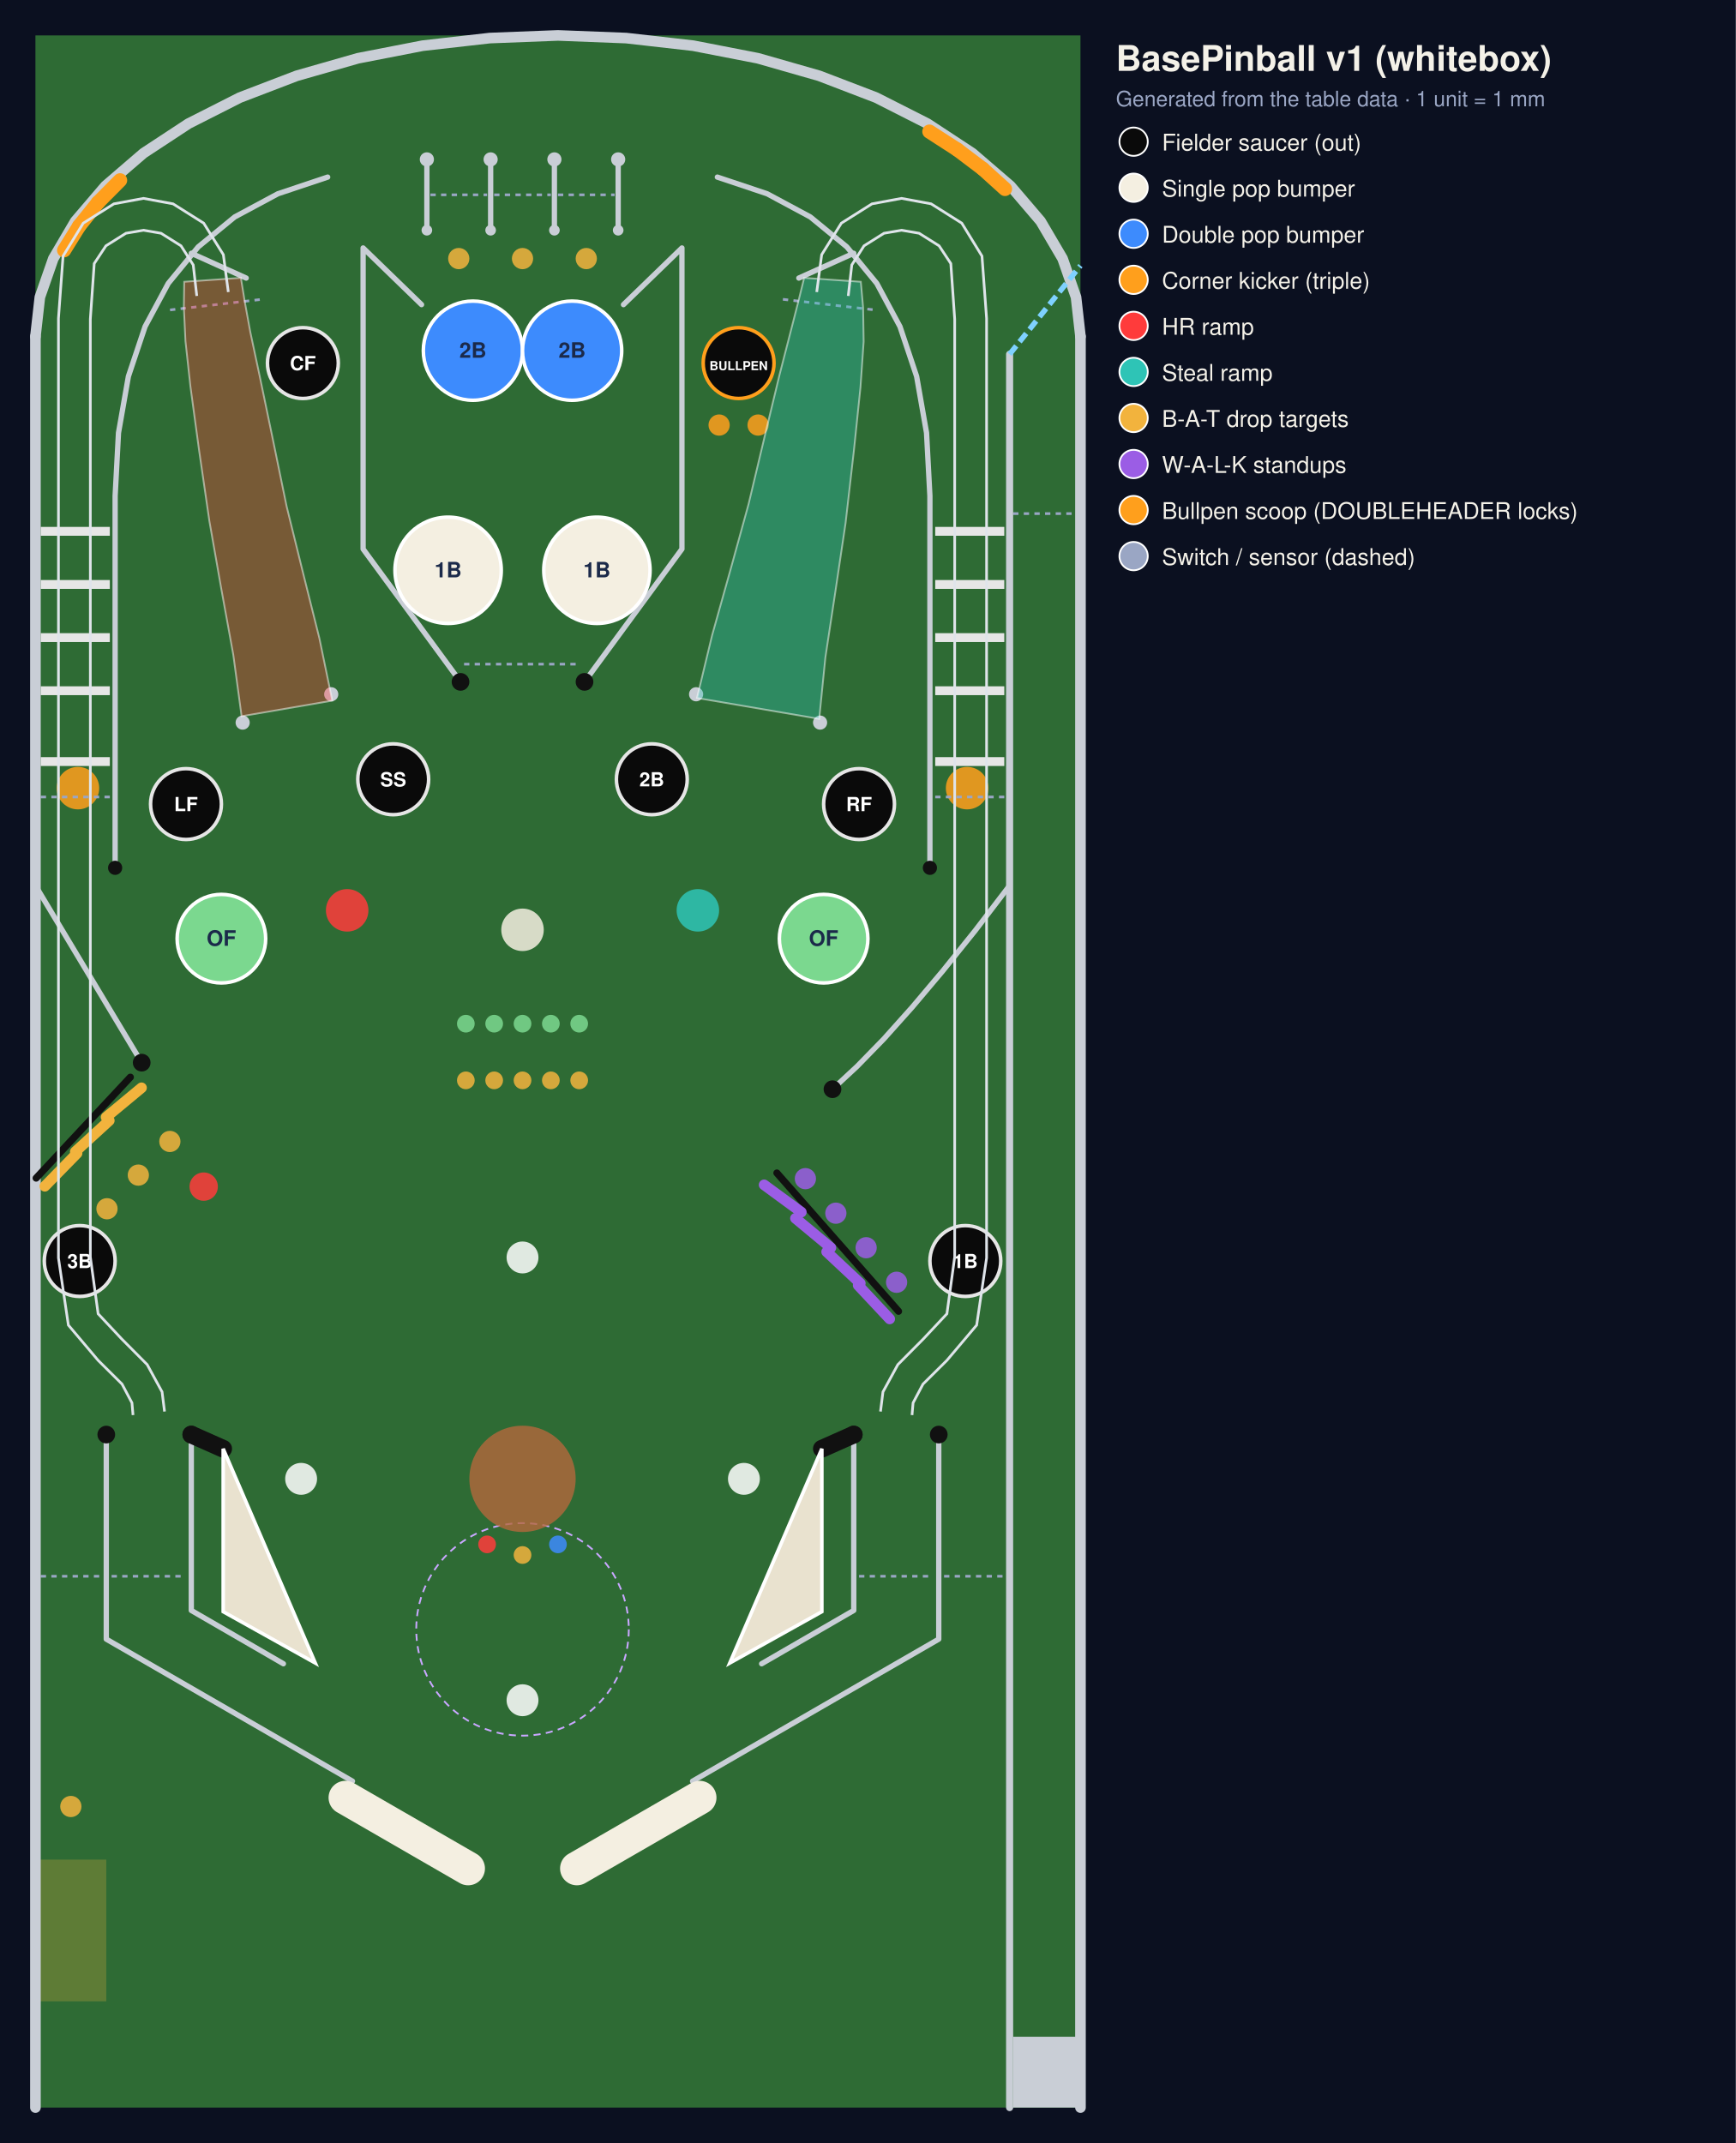
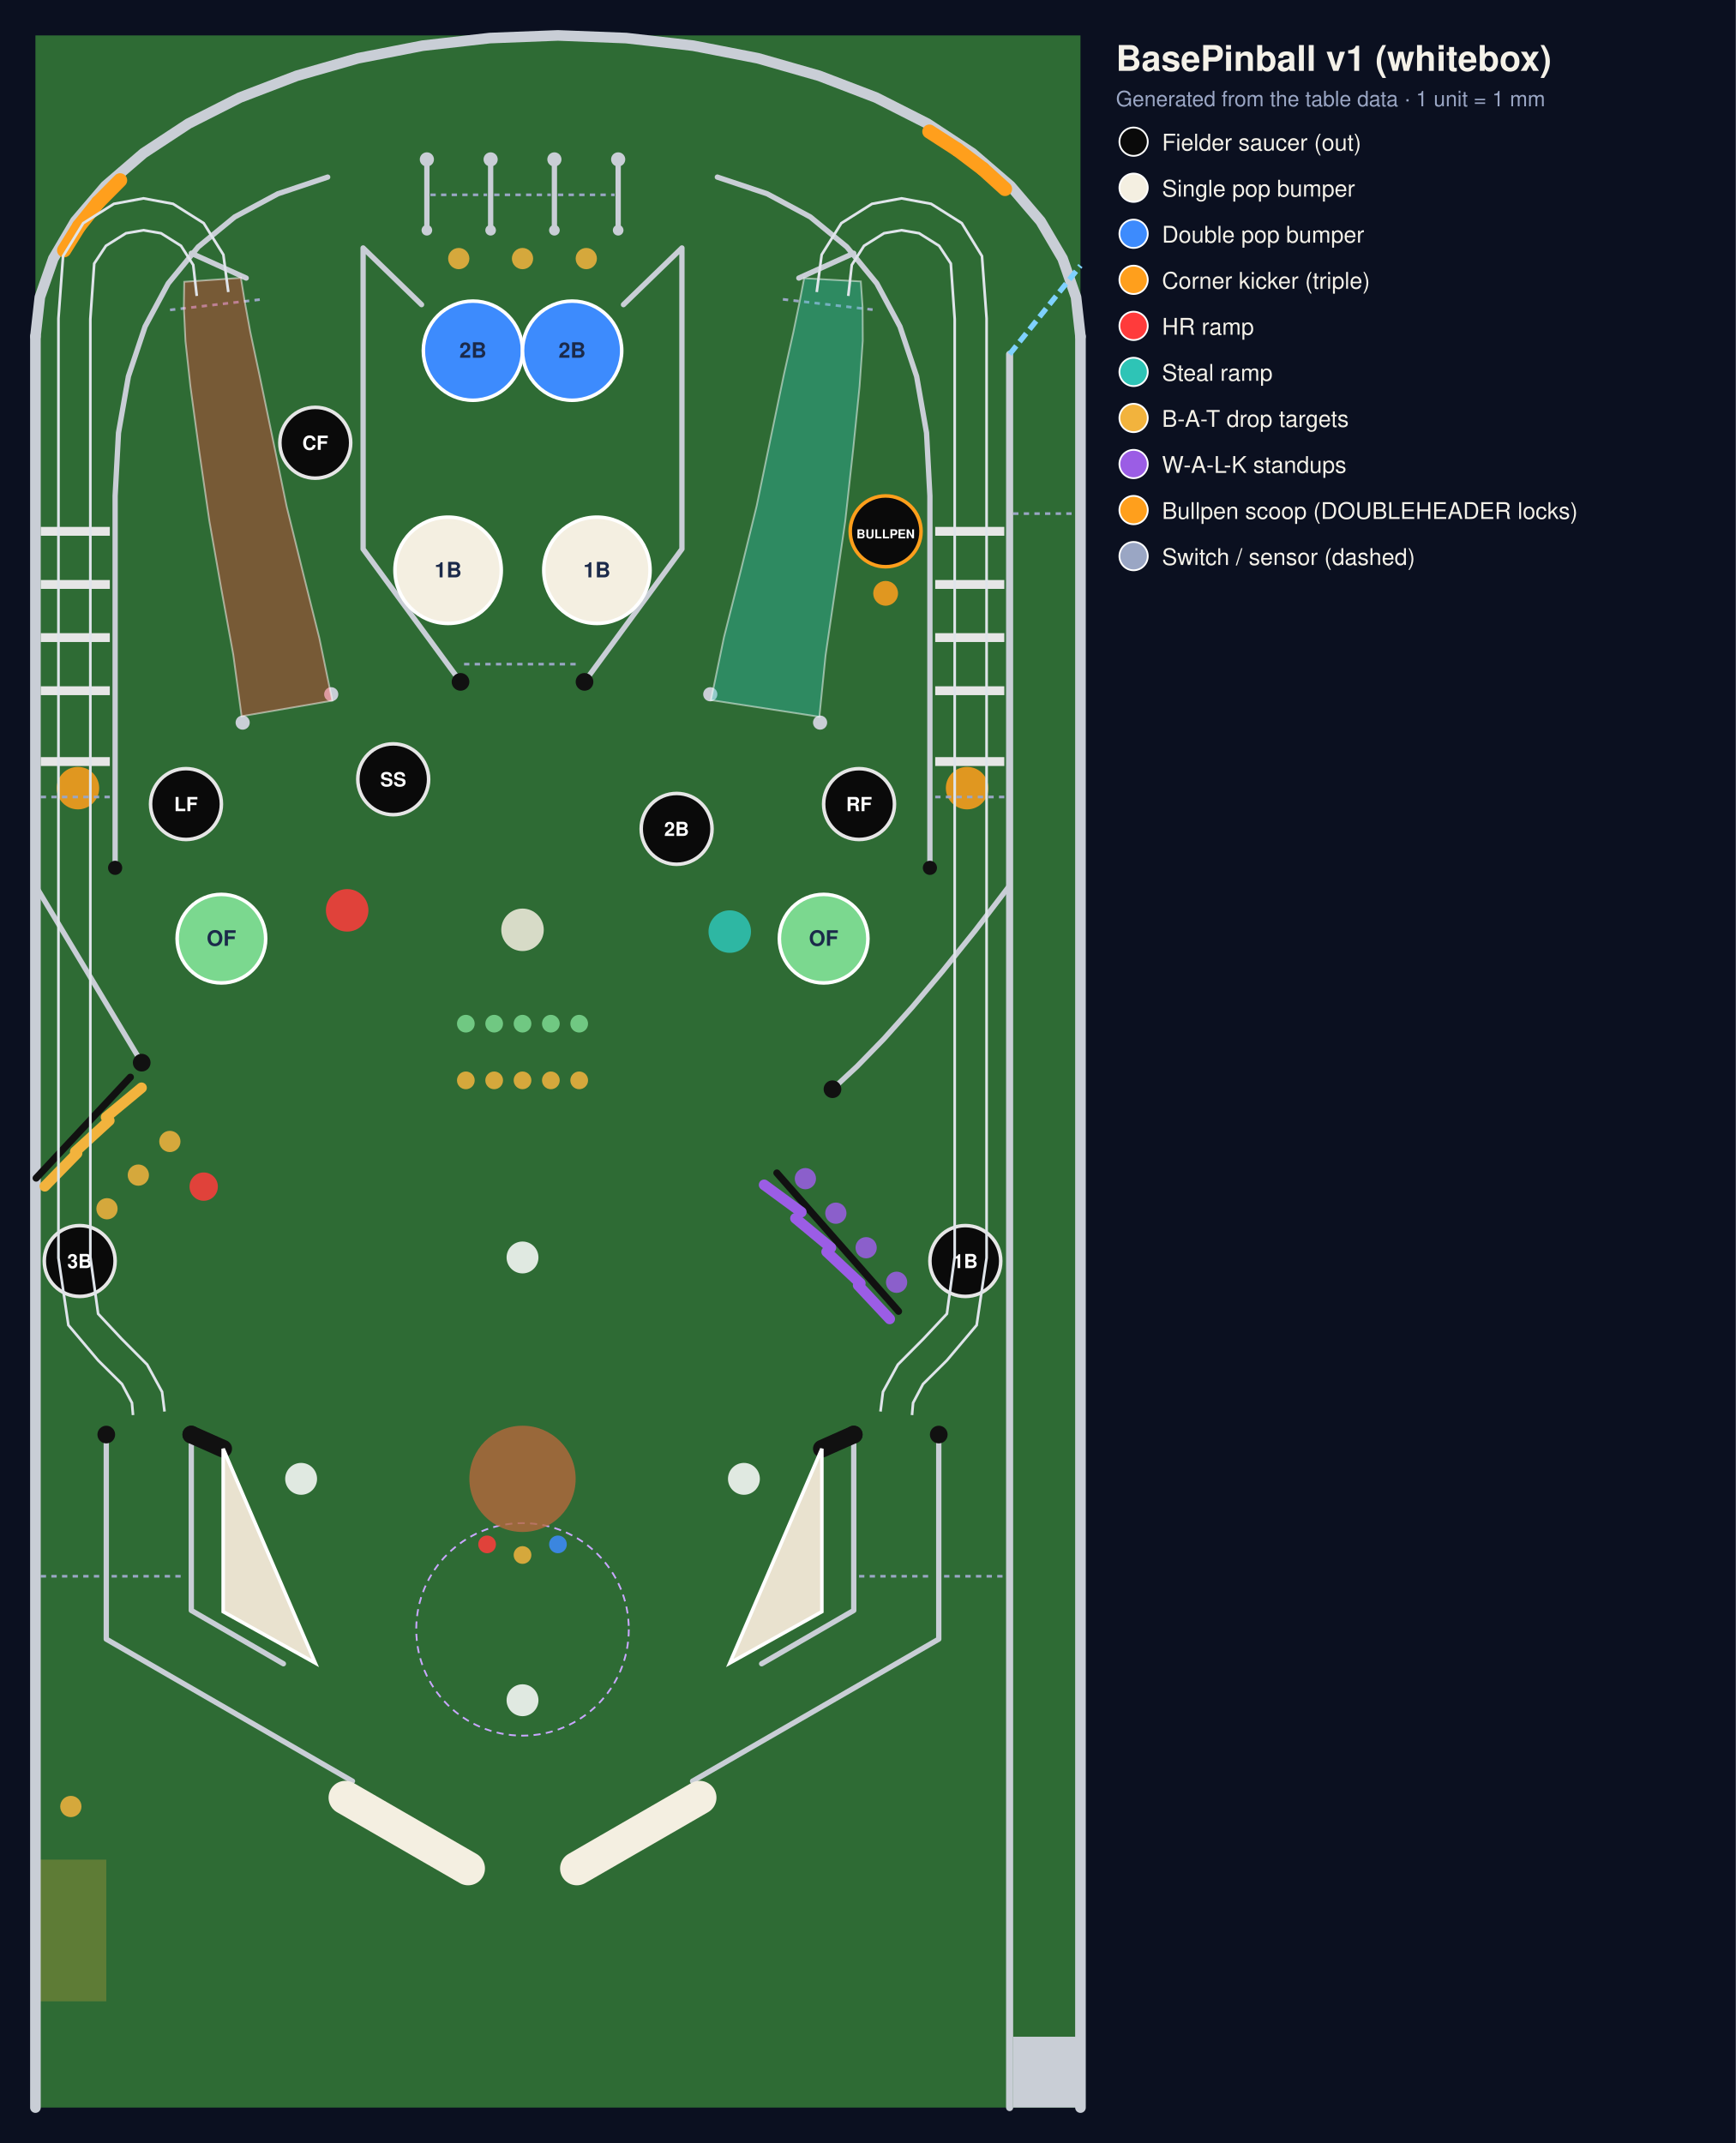
<svg xmlns="http://www.w3.org/2000/svg" viewBox="0 0 980 1210" font-family="Helvetica, Arial, sans-serif">
  <rect width="100%" height="100%" fill="#0b1020" />
  <rect x="20" y="20" width="590" height="1170" fill="#2e6b34" />
  <circle cx="44" cy="445" r="12" fill="#ff9f1c" opacity="0.85" />
  <circle cx="196" cy="514" r="12" fill="#ff3b3b" opacity="0.85" />
  <circle cx="295" cy="525" r="12" fill="#f4efe1" opacity="0.85" />
-   <circle cx="394" cy="514" r="12" fill="#2ec4b6" opacity="0.85" />
+   <circle cx="412" cy="526" r="12" fill="#2ec4b6" opacity="0.85" />
  <circle cx="546" cy="445" r="12" fill="#ff9f1c" opacity="0.85" />
  <circle cx="263" cy="610" r="5" fill="#f2b33d" opacity="0.85" />
  <circle cx="279" cy="610" r="5" fill="#f2b33d" opacity="0.85" />
  <circle cx="295" cy="610" r="5" fill="#f2b33d" opacity="0.85" />
  <circle cx="311" cy="610" r="5" fill="#f2b33d" opacity="0.85" />
  <circle cx="327" cy="610" r="5" fill="#f2b33d" opacity="0.85" />
  <circle cx="263" cy="578" r="5" fill="#7bd88f" opacity="0.85" />
  <circle cx="279" cy="578" r="5" fill="#7bd88f" opacity="0.85" />
  <circle cx="295" cy="578" r="5" fill="#7bd88f" opacity="0.85" />
  <circle cx="311" cy="578" r="5" fill="#7bd88f" opacity="0.85" />
  <circle cx="327" cy="578" r="5" fill="#7bd88f" opacity="0.85" />
  <circle cx="420" cy="835" r="9" fill="#ffffff" opacity="0.85" />
  <circle cx="295" cy="710" r="9" fill="#ffffff" opacity="0.85" />
  <circle cx="170" cy="835" r="9" fill="#ffffff" opacity="0.85" />
  <circle cx="295" cy="960" r="9" fill="#ffffff" opacity="0.85" />
  <circle cx="275" cy="872" r="5" fill="#ff3b3b" opacity="0.85" />
  <circle cx="295" cy="878" r="5" fill="#f2b33d" opacity="0.85" />
  <circle cx="315" cy="872" r="5" fill="#3d8bfd" opacity="0.85" />
  <circle cx="259" cy="146" r="6" fill="#f2b33d" opacity="0.85" />
  <circle cx="295" cy="146" r="6" fill="#f2b33d" opacity="0.85" />
  <circle cx="331" cy="146" r="6" fill="#f2b33d" opacity="0.85" />
  <circle cx="60.4" cy="682.5" r="6" fill="#f2b33d" opacity="0.85" />
  <circle cx="78.1" cy="663.5" r="6" fill="#f2b33d" opacity="0.85" />
  <circle cx="95.9" cy="644.5" r="6" fill="#f2b33d" opacity="0.85" />
  <circle cx="454.7" cy="665.5" r="6" fill="#9b5de5" opacity="0.85" />
  <circle cx="471.9" cy="685" r="6" fill="#9b5de5" opacity="0.85" />
  <circle cx="489" cy="704.5" r="6" fill="#9b5de5" opacity="0.85" />
  <circle cx="506.2" cy="724" r="6" fill="#9b5de5" opacity="0.85" />
  <circle cx="115" cy="670" r="8" fill="#ff3b3b" opacity="0.85" />
-   <circle cx="406" cy="240" r="6" fill="#ff9f1c" opacity="0.85" />
-   <circle cx="428" cy="240" r="6" fill="#ff9f1c" opacity="0.85" />
+   <circle cx="500" cy="335" r="7" fill="#ff9f1c" opacity="0.85" />
  <circle cx="40" cy="1020" r="6" fill="#f2b33d" opacity="0.85" />
  <circle cx="295" cy="920" r="60" fill="none" stroke="#c9a7ff" stroke-dasharray="4 3" />
  <rect x="20" y="1050" width="40" height="80" fill="#f2b33d" fill-opacity="0.25" />
  <circle cx="295" cy="835" r="30" fill="#b4683c" opacity="0.8" />
  <line x1="572" y1="290" x2="608" y2="290" stroke="#9aa6c4" stroke-width="1.5" stroke-dasharray="3 3" />
  <line x1="23" y1="450" x2="62" y2="450" stroke="#9aa6c4" stroke-width="1.5" stroke-dasharray="3 3" />
  <line x1="528" y1="450" x2="567" y2="450" stroke="#9aa6c4" stroke-width="1.5" stroke-dasharray="3 3" />
  <line x1="243" y1="110" x2="275" y2="110" stroke="#9aa6c4" stroke-width="1.5" stroke-dasharray="3 3" />
  <line x1="279" y1="110" x2="311" y2="110" stroke="#9aa6c4" stroke-width="1.5" stroke-dasharray="3 3" />
  <line x1="315" y1="110" x2="347" y2="110" stroke="#9aa6c4" stroke-width="1.5" stroke-dasharray="3 3" />
  <line x1="262" y1="375" x2="328" y2="375" stroke="#9aa6c4" stroke-width="1.5" stroke-dasharray="3 3" />
  <line x1="96" y1="175" x2="148" y2="169" stroke="#9aa6c4" stroke-width="1.5" stroke-dasharray="3 3" />
  <line x1="442" y1="169" x2="494" y2="175" stroke="#9aa6c4" stroke-width="1.5" stroke-dasharray="3 3" />
  <line x1="23" y1="890" x2="57" y2="890" stroke="#9aa6c4" stroke-width="1.5" stroke-dasharray="3 3" />
  <line x1="63" y1="890" x2="105" y2="890" stroke="#9aa6c4" stroke-width="1.5" stroke-dasharray="3 3" />
  <line x1="485" y1="890" x2="527" y2="890" stroke="#9aa6c4" stroke-width="1.5" stroke-dasharray="3 3" />
  <line x1="533" y1="890" x2="567" y2="890" stroke="#9aa6c4" stroke-width="1.5" stroke-dasharray="3 3" />
  <circle cx="45" cy="712" r="20" fill="#0a0a0a" stroke="#e6e6e6" stroke-width="2" />
  <text x="45" y="716" text-anchor="middle" font-size="11" font-weight="700" fill="#fff">3B</text>
  <circle cx="105" cy="454" r="20" fill="#0a0a0a" stroke="#e6e6e6" stroke-width="2" />
  <text x="105" y="458" text-anchor="middle" font-size="11" font-weight="700" fill="#fff">LF</text>
-   <circle cx="171" cy="205" r="20" fill="#0a0a0a" stroke="#e6e6e6" stroke-width="2" />
-   <text x="171" y="209" text-anchor="middle" font-size="11" font-weight="700" fill="#fff">CF</text>
+   <circle cx="178" cy="250" r="20" fill="#0a0a0a" stroke="#e6e6e6" stroke-width="2" />
+   <text x="178" y="254" text-anchor="middle" font-size="11" font-weight="700" fill="#fff">CF</text>
  <circle cx="222" cy="440" r="20" fill="#0a0a0a" stroke="#e6e6e6" stroke-width="2" />
  <text x="222" y="444" text-anchor="middle" font-size="11" font-weight="700" fill="#fff">SS</text>
-   <circle cx="368" cy="440" r="20" fill="#0a0a0a" stroke="#e6e6e6" stroke-width="2" />
-   <text x="368" y="444" text-anchor="middle" font-size="11" font-weight="700" fill="#fff">2B</text>
+   <circle cx="382" cy="468" r="20" fill="#0a0a0a" stroke="#e6e6e6" stroke-width="2" />
+   <text x="382" y="472" text-anchor="middle" font-size="11" font-weight="700" fill="#fff">2B</text>
  <circle cx="485" cy="454" r="20" fill="#0a0a0a" stroke="#e6e6e6" stroke-width="2" />
  <text x="485" y="458" text-anchor="middle" font-size="11" font-weight="700" fill="#fff">RF</text>
  <circle cx="545" cy="712" r="20" fill="#0a0a0a" stroke="#e6e6e6" stroke-width="2" />
  <text x="545" y="716" text-anchor="middle" font-size="11" font-weight="700" fill="#fff">1B</text>
-   <circle cx="417" cy="205" r="20" fill="#0a0a0a" stroke="#ff9f1c" stroke-width="2" />
-   <text x="417" y="209" text-anchor="middle" font-size="7" font-weight="700" fill="#fff">BULLPEN</text>
+   <circle cx="500" cy="300" r="20" fill="#0a0a0a" stroke="#ff9f1c" stroke-width="2" />
+   <text x="500" y="304" text-anchor="middle" font-size="7" font-weight="700" fill="#fff">BULLPEN</text>
  <polyline points="20,1190 20,190" fill="none" stroke="#c9ced6" stroke-width="6" stroke-linecap="round" stroke-linejoin="round" />
  <polyline points="610,1190 610,190" fill="none" stroke="#c9ced6" stroke-width="6" stroke-linecap="round" stroke-linejoin="round" />
  <polyline points="20,190 22.5,167.8 30.1,146 42.5,124.9 59.5,105 81,86.5 106.4,69.8 135.4,55.1 167.5,42.8 202.1,32.9 238.6,25.8 276.5,21.5 315,20 353.5,21.5 391.4,25.8 427.9,32.9 462.5,42.8 494.6,55.1 523.6,69.8 549,86.5 570.5,105 587.5,124.9 599.9,146 607.5,167.8 610,190" fill="none" stroke="#c9ced6" stroke-width="6" stroke-linecap="round" stroke-linejoin="round" />
  <polyline points="570,1190 570,200" fill="none" stroke="#c9ced6" stroke-width="4" stroke-linecap="round" stroke-linejoin="round" />
  <polyline points="65,490 65,280 66.9,244.4 72.5,212.5 81.9,184.4 95,160 111.9,139.4 132.5,122.5 156.9,109.4 185,100" fill="none" stroke="#c9ced6" stroke-width="3" stroke-linecap="round" stroke-linejoin="round" />
  <polyline points="525,490 525,280 523.1,244.4 517.5,212.5 508.1,184.4 495,160 478.1,139.4 457.5,122.5 433.1,109.4 405,100" fill="none" stroke="#c9ced6" stroke-width="3" stroke-linecap="round" stroke-linejoin="round" />
  <polyline points="20,500 80,600" fill="none" stroke="#c9ced6" stroke-width="3" stroke-linecap="round" stroke-linejoin="round" />
  <polyline points="570,500 550.6,525.4 532.2,548.3 515,568.7 498.9,586.7 483.9,602.1 470,615" fill="none" stroke="#c9ced6" stroke-width="3" stroke-linecap="round" stroke-linejoin="round" />
  <polyline points="108,143 139,157" fill="none" stroke="#c9ced6" stroke-width="3" stroke-linecap="round" stroke-linejoin="round" />
  <polyline points="482,143 451,157" fill="none" stroke="#c9ced6" stroke-width="3" stroke-linecap="round" stroke-linejoin="round" />
  <polyline points="241,130 241,90" fill="none" stroke="#c9ced6" stroke-width="3" stroke-linecap="round" stroke-linejoin="round" />
  <polyline points="277,130 277,90" fill="none" stroke="#c9ced6" stroke-width="3" stroke-linecap="round" stroke-linejoin="round" />
  <polyline points="313,130 313,90" fill="none" stroke="#c9ced6" stroke-width="3" stroke-linecap="round" stroke-linejoin="round" />
  <polyline points="349,130 349,90" fill="none" stroke="#c9ced6" stroke-width="3" stroke-linecap="round" stroke-linejoin="round" />
  <polyline points="260,385 205,310 205,140 238,172" fill="none" stroke="#c9ced6" stroke-width="3" stroke-linecap="round" stroke-linejoin="round" />
  <polyline points="330,385 385,310 385,140 352,172" fill="none" stroke="#c9ced6" stroke-width="3" stroke-linecap="round" stroke-linejoin="round" />
  <polyline points="20.4,665.2 73.6,608.2" fill="none" stroke="#111" stroke-width="4" stroke-linecap="round" stroke-linejoin="round" />
  <polyline points="507.3,740.4 438.6,662.3" fill="none" stroke="#111" stroke-width="4" stroke-linecap="round" stroke-linejoin="round" />
  <polyline points="60,810 60,925.5 199,1005.7" fill="none" stroke="#c9ced6" stroke-width="3" stroke-linecap="round" stroke-linejoin="round" />
  <polyline points="530,810 530,925.5 391,1005.7" fill="none" stroke="#c9ced6" stroke-width="3" stroke-linecap="round" stroke-linejoin="round" />
  <polyline points="108,810 108,909.3 160,939.4" fill="none" stroke="#c9ced6" stroke-width="3" stroke-linecap="round" stroke-linejoin="round" />
  <polyline points="482,810 482,909.3 430,939.4" fill="none" stroke="#c9ced6" stroke-width="3" stroke-linecap="round" stroke-linejoin="round" />
  <polyline points="108,810 126,818" fill="none" stroke="#111" stroke-width="10" stroke-linecap="round" stroke-linejoin="round" />
  <polyline points="482,810 464,818" fill="none" stroke="#111" stroke-width="10" stroke-linecap="round" stroke-linejoin="round" />
  <circle cx="65" cy="490" r="4" fill="#111" />
  <circle cx="525" cy="490" r="4" fill="#111" />
  <circle cx="80" cy="600" r="5" fill="#111" />
  <circle cx="470" cy="615" r="5" fill="#111" />
  <circle cx="241" cy="90" r="4" fill="#c9ced6" />
  <circle cx="241" cy="130" r="3" fill="#c9ced6" />
  <circle cx="277" cy="90" r="4" fill="#c9ced6" />
  <circle cx="277" cy="130" r="3" fill="#c9ced6" />
  <circle cx="313" cy="90" r="4" fill="#c9ced6" />
  <circle cx="313" cy="130" r="3" fill="#c9ced6" />
  <circle cx="349" cy="90" r="4" fill="#c9ced6" />
  <circle cx="349" cy="130" r="3" fill="#c9ced6" />
  <circle cx="260" cy="385" r="5" fill="#111" />
  <circle cx="330" cy="385" r="5" fill="#111" />
  <circle cx="137" cy="408" r="4" fill="#c9ced6" />
  <circle cx="187" cy="392" r="4" fill="#c9ced6" />
  <circle cx="463" cy="408" r="4" fill="#c9ced6" />
-   <circle cx="393" cy="392" r="4" fill="#c9ced6" />
+   <circle cx="401" cy="392" r="4" fill="#c9ced6" />
  <circle cx="60" cy="810" r="5" fill="#111" />
  <circle cx="108" cy="810" r="5" fill="#111" />
  <circle cx="530" cy="810" r="5" fill="#111" />
  <circle cx="482" cy="810" r="5" fill="#111" />
  <polygon points="126,910 126,818 178,939" fill="#e9e2cf" stroke="#fff" stroke-width="2" />
  <polygon points="464,910 464,818 412,939" fill="#e9e2cf" stroke="#fff" stroke-width="2" />
  <circle cx="253" cy="322" r="30" fill="#f4efe1" stroke="#fff" stroke-width="2" />
  <text x="253" y="326" text-anchor="middle" font-size="12" font-weight="700" fill="#1b2a4a">1B</text>
  <circle cx="337" cy="322" r="30" fill="#f4efe1" stroke="#fff" stroke-width="2" />
  <text x="337" y="326" text-anchor="middle" font-size="12" font-weight="700" fill="#1b2a4a">1B</text>
  <circle cx="267" cy="198" r="28" fill="#3d8bfd" stroke="#fff" stroke-width="2" />
  <text x="267" y="202" text-anchor="middle" font-size="12" font-weight="700" fill="#1b2a4a">2B</text>
  <circle cx="323" cy="198" r="28" fill="#3d8bfd" stroke="#fff" stroke-width="2" />
  <text x="323" y="202" text-anchor="middle" font-size="12" font-weight="700" fill="#1b2a4a">2B</text>
  <circle cx="125" cy="530" r="25" fill="#7bd88f" stroke="#fff" stroke-width="2" />
  <text x="125" y="534" text-anchor="middle" font-size="12" font-weight="700" fill="#1b2a4a">OF</text>
  <circle cx="465" cy="530" r="25" fill="#7bd88f" stroke="#fff" stroke-width="2" />
  <text x="465" y="534" text-anchor="middle" font-size="12" font-weight="700" fill="#1b2a4a">OF</text>
  <line x1="25.3" y1="669.8" x2="43.5" y2="651.2" stroke="#f2b33d" stroke-width="6" stroke-linecap="round" />
  <line x1="42.5" y1="650.3" x2="61.7" y2="632.7" stroke="#f2b33d" stroke-width="6" stroke-linecap="round" />
  <line x1="59.9" y1="630.8" x2="79.9" y2="614.2" stroke="#f2b33d" stroke-width="6" stroke-linecap="round" />
  <line x1="431.4" y1="669" x2="452.4" y2="684.4" stroke="#9b5de5" stroke-width="6" stroke-linecap="round" />
  <line x1="449.1" y1="687.9" x2="469.1" y2="704.5" stroke="#9b5de5" stroke-width="6" stroke-linecap="round" />
  <line x1="466.7" y1="706.8" x2="485.7" y2="724.6" stroke="#9b5de5" stroke-width="6" stroke-linecap="round" />
  <line x1="484.5" y1="725.7" x2="502.3" y2="744.7" stroke="#9b5de5" stroke-width="6" stroke-linecap="round" />
  <line x1="67.8" y1="101.8" x2="55.3" y2="114.4" stroke="#ff9f1c" stroke-width="8" stroke-linecap="round" />
  <line x1="55.3" y1="114.4" x2="44.7" y2="127.6" stroke="#ff9f1c" stroke-width="8" stroke-linecap="round" />
  <line x1="44.7" y1="127.6" x2="36.2" y2="141.3" stroke="#ff9f1c" stroke-width="8" stroke-linecap="round" />
  <line x1="524.7" y1="74.3" x2="540.5" y2="84.5" stroke="#ff9f1c" stroke-width="8" stroke-linecap="round" />
  <line x1="540.5" y1="84.5" x2="554.8" y2="95.3" stroke="#ff9f1c" stroke-width="8" stroke-linecap="round" />
  <line x1="554.8" y1="95.3" x2="567.4" y2="106.7" stroke="#ff9f1c" stroke-width="8" stroke-linecap="round" />
  <line x1="570" y1="200" x2="610" y2="150" stroke="#7fd1ff" stroke-width="3" stroke-dasharray="6 3" />
  <line x1="23" y1="390" x2="62" y2="390" stroke="#e6e6e6" stroke-width="5" />
  <line x1="528" y1="390" x2="567" y2="390" stroke="#e6e6e6" stroke-width="5" />
  <line x1="23" y1="430" x2="62" y2="430" stroke="#e6e6e6" stroke-width="5" />
  <line x1="528" y1="430" x2="567" y2="430" stroke="#e6e6e6" stroke-width="5" />
  <line x1="23" y1="360" x2="62" y2="360" stroke="#e6e6e6" stroke-width="5" />
  <line x1="528" y1="360" x2="567" y2="360" stroke="#e6e6e6" stroke-width="5" />
  <line x1="23" y1="330" x2="62" y2="330" stroke="#e6e6e6" stroke-width="5" />
  <line x1="528" y1="330" x2="567" y2="330" stroke="#e6e6e6" stroke-width="5" />
  <line x1="23" y1="300" x2="62" y2="300" stroke="#e6e6e6" stroke-width="5" />
  <line x1="528" y1="300" x2="567" y2="300" stroke="#e6e6e6" stroke-width="5" />
  <rect x="572" y="1150" width="36" height="40" fill="#c9ced6" />
  <line x1="195" y1="1015" x2="264.3" y2="1055" stroke="#f4efe1" stroke-width="19" stroke-linecap="round" />
  <line x1="395" y1="1015" x2="325.7" y2="1055" stroke="#f4efe1" stroke-width="19" stroke-linecap="round" />
  <polygon points="136.4,404.4 131.7,369.7 125,332.9 118.2,294.2 112.3,253.6 107.5,218.2 104.7,192.6 103.8,173.6 104,159.1 136,156.9 138.2,170.4 141.3,187.4 146.5,211.8 153.7,246.4 161.8,285.8 171,323.1 180.3,360.3 187.6,395.6" fill="#ff3b3b" fill-opacity="0.35" stroke="#fff" stroke-opacity="0.5" />
-   <polygon points="393.5,394.1 402,358.8 412.4,321.7 422.6,284.7 431.9,245.6 440.2,211.2 446.4,187.1 450.7,170.3 454,156.9 486,159.1 487.3,173.7 487.6,192.9 485.8,218.8 482.1,254.4 477.4,295.3 471.6,334.3 466,371.2 462.5,405.9" fill="#2ec4b6" fill-opacity="0.35" stroke="#fff" stroke-opacity="0.5" />
+   <polygon points="401.4,395.3 408.7,359.9 418.1,322.7 427.2,285.6 435.3,246.4 442.5,211.8 447.9,187.6 451.4,170.6 454,157.1 486,158.9 487,173.4 487.1,192.4 485.3,218.2 481.7,253.6 477.2,294.4 471.5,333.3 466.1,370.1 462.6,404.7" fill="#2ec4b6" fill-opacity="0.35" stroke="#fff" stroke-opacity="0.5" />
  <polyline points="111.1,167.1 109.1,149.6 102.2,138.8 90.9,131.7 81,130 71.1,131.7 59.8,138.8 53.2,148.8 51,180.2 51,290 51,390 51,490 51,590 51,709.7 55.4,741.8 68.6,755.9 83.1,770.5 91.5,785.9 92.9,797" fill="none" stroke="#dfe4ea" stroke-width="1.5" />
  <polyline points="128.9,164.9 126.1,143.8 115,126 97.7,115.1 81,112 64.3,115.1 47,126 35.6,144.6 33,179.8 33,290 33,390 33,490 33,590 33,710.3 38.6,748.2 55.4,768.1 68.9,781.5 74.5,792.1 75.1,799" fill="none" stroke="#dfe4ea" stroke-width="1.5" />
  <polyline points="461.1,164.9 463.9,143.8 475,126 492.3,115.1 509,112 525.7,115.1 543,126 554.4,144.6 557,179.8 557,290 557,390 557,490 557,590 557,710.3 551.4,748.2 534.6,768.1 521.1,781.5 515.5,792.1 514.9,799" fill="none" stroke="#dfe4ea" stroke-width="1.5" />
  <polyline points="478.9,167.1 480.9,149.6 487.8,138.8 499.1,131.7 509,130 518.9,131.7 530.2,138.8 536.8,148.8 539,180.2 539,290 539,390 539,490 539,590 539,709.7 534.6,741.8 521.4,755.9 506.9,770.5 498.5,785.9 497.1,797" fill="none" stroke="#dfe4ea" stroke-width="1.5" />
  <text x="630" y="40" font-size="20" font-weight="700" fill="#f4f1e8">BasePinball v1 (whitebox)</text>
  <text x="630" y="60" font-size="12" fill="#9aa6c4">Generated from the table data · 1 unit = 1 mm</text>
  <circle cx="640" cy="80" r="8" fill="#0a0a0a" stroke="#fff" />
  <text x="656" y="85" font-size="13" fill="#f4f1e8">Fielder saucer (out)</text>
  <circle cx="640" cy="106" r="8" fill="#f4efe1" stroke="#fff" />
  <text x="656" y="111" font-size="13" fill="#f4f1e8">Single pop bumper</text>
  <circle cx="640" cy="132" r="8" fill="#3d8bfd" stroke="#fff" />
  <text x="656" y="137" font-size="13" fill="#f4f1e8">Double pop bumper</text>
  <circle cx="640" cy="158" r="8" fill="#ff9f1c" stroke="#fff" />
  <text x="656" y="163" font-size="13" fill="#f4f1e8">Corner kicker (triple)</text>
  <circle cx="640" cy="184" r="8" fill="#ff3b3b" stroke="#fff" />
  <text x="656" y="189" font-size="13" fill="#f4f1e8">HR ramp</text>
  <circle cx="640" cy="210" r="8" fill="#2ec4b6" stroke="#fff" />
  <text x="656" y="215" font-size="13" fill="#f4f1e8">Steal ramp</text>
  <circle cx="640" cy="236" r="8" fill="#f2b33d" stroke="#fff" />
  <text x="656" y="241" font-size="13" fill="#f4f1e8">B-A-T drop targets</text>
  <circle cx="640" cy="262" r="8" fill="#9b5de5" stroke="#fff" />
  <text x="656" y="267" font-size="13" fill="#f4f1e8">W-A-L-K standups</text>
  <circle cx="640" cy="288" r="8" fill="#ff9f1c" stroke="#fff" />
  <text x="656" y="293" font-size="13" fill="#f4f1e8">Bullpen scoop (DOUBLEHEADER locks)</text>
  <circle cx="640" cy="314" r="8" fill="#9aa6c4" stroke="#fff" />
  <text x="656" y="319" font-size="13" fill="#f4f1e8">Switch / sensor (dashed)</text>
</svg>
